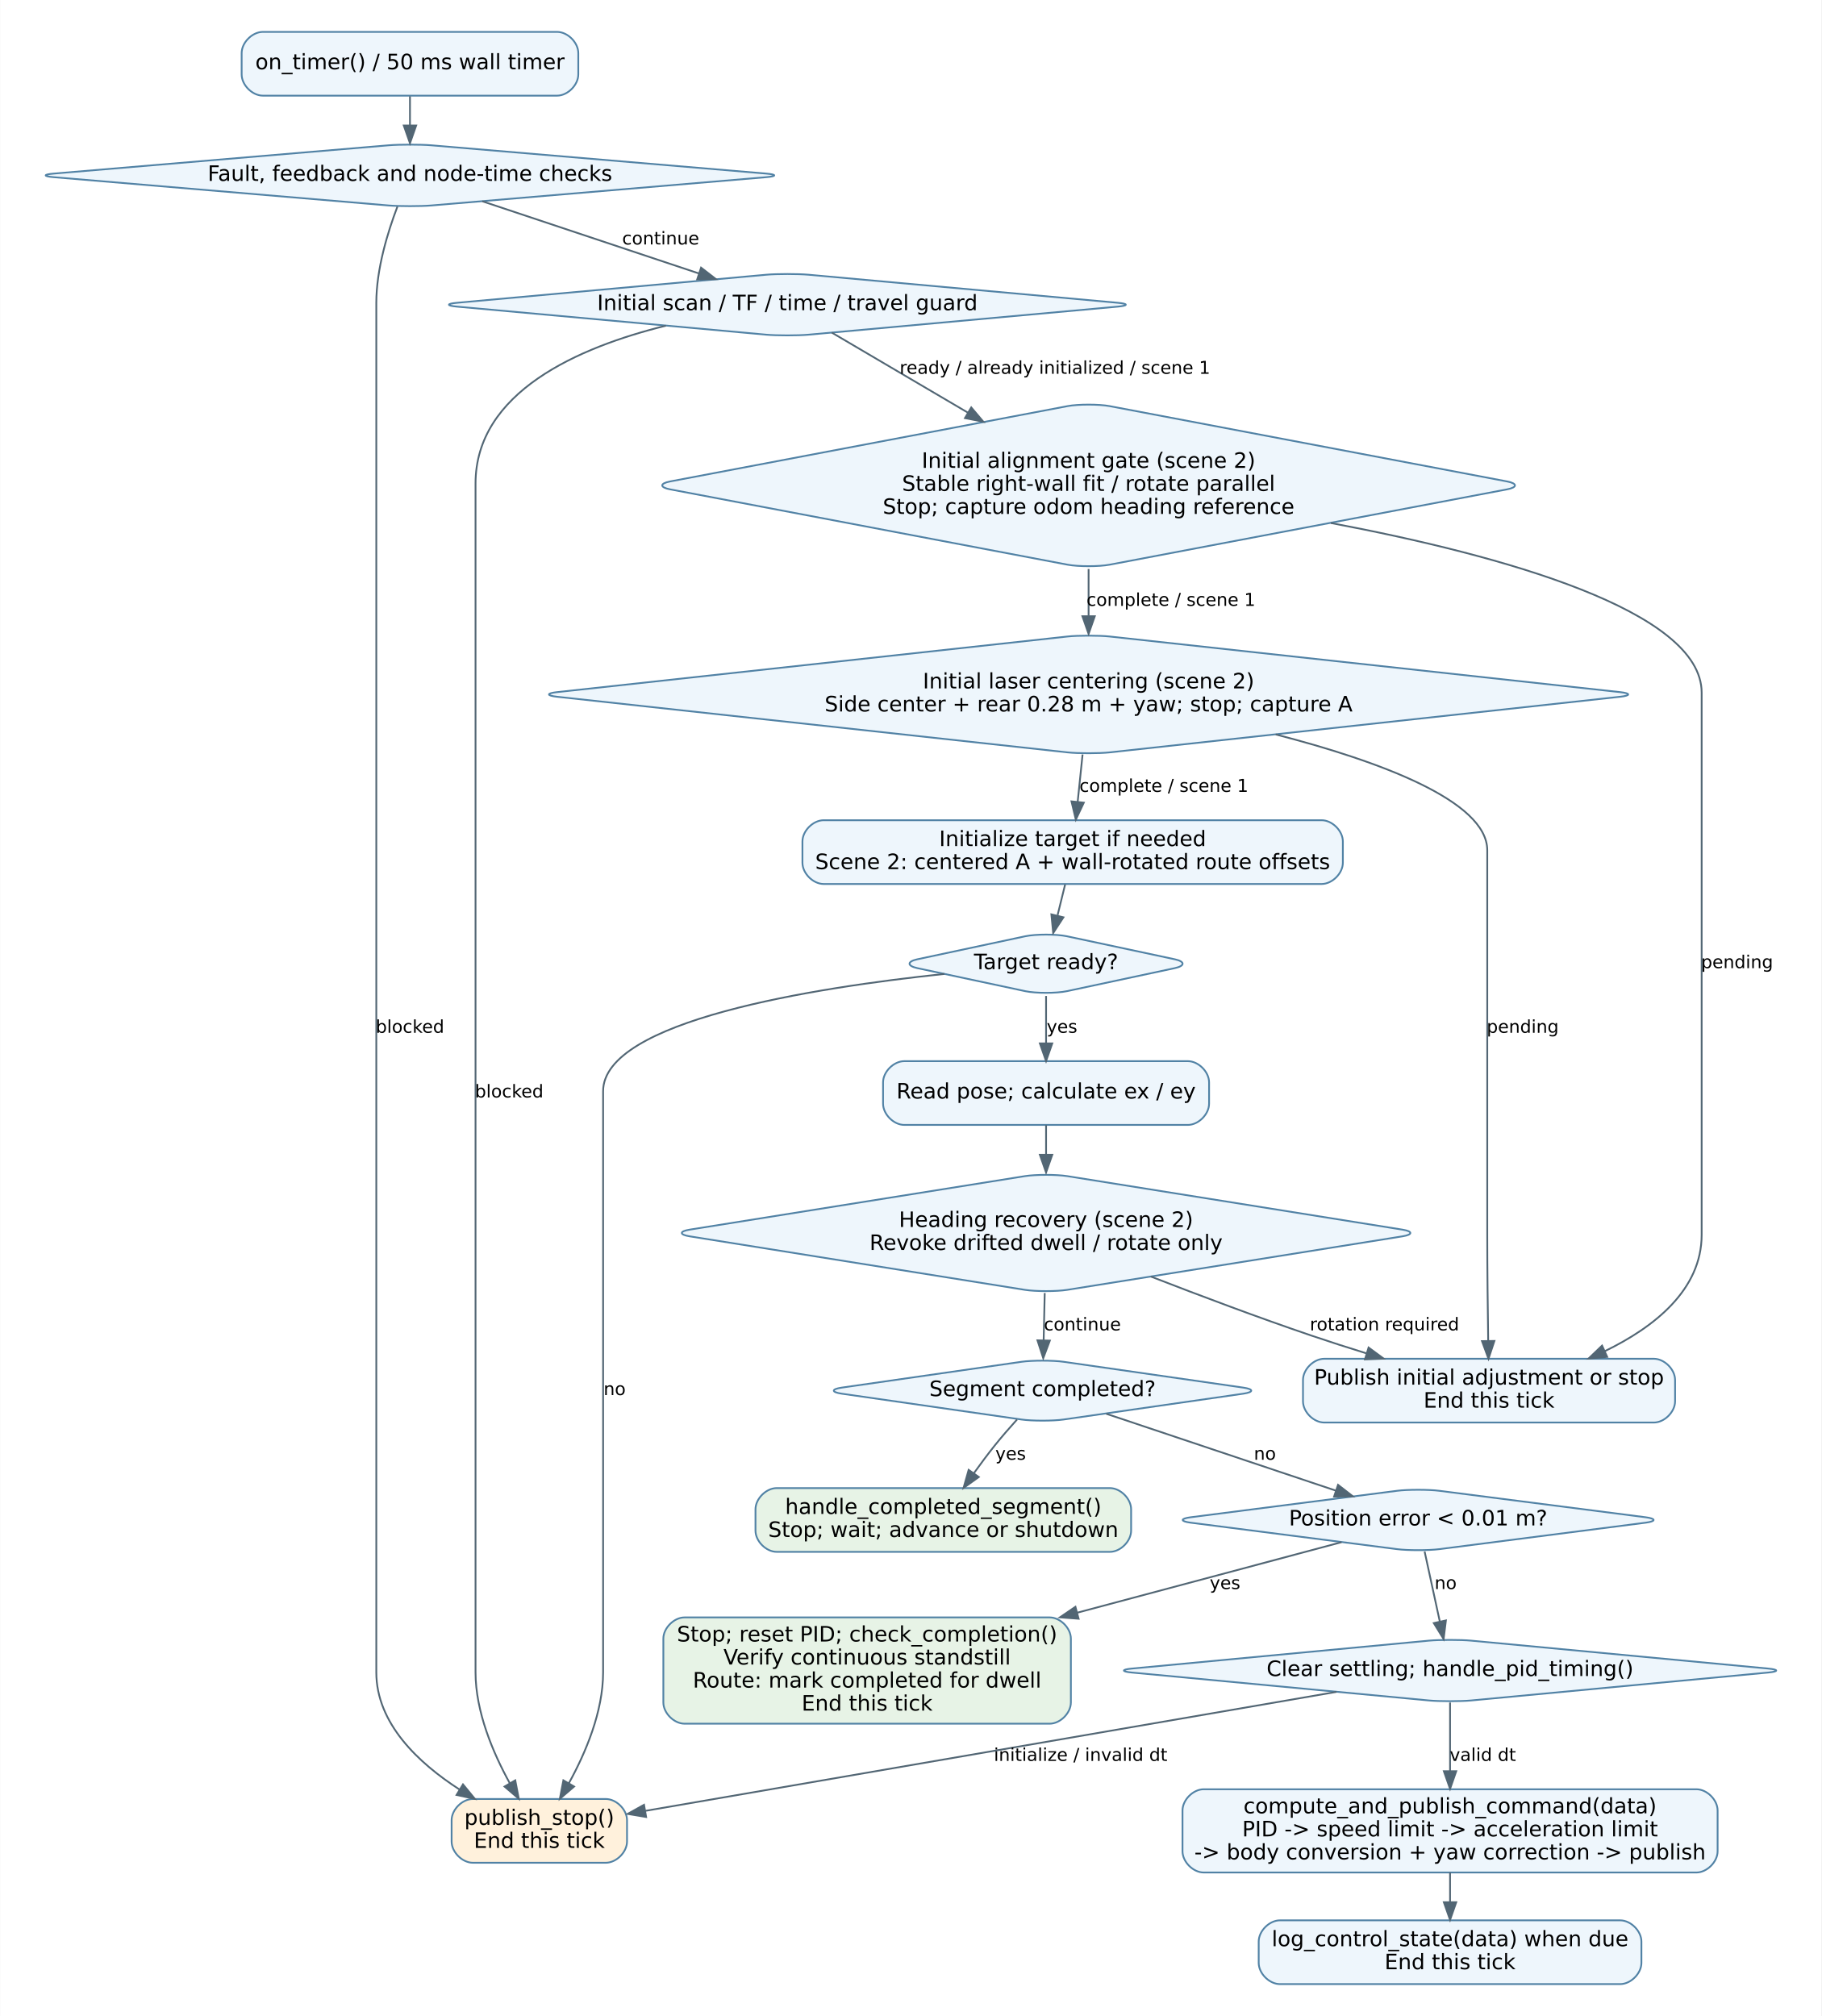
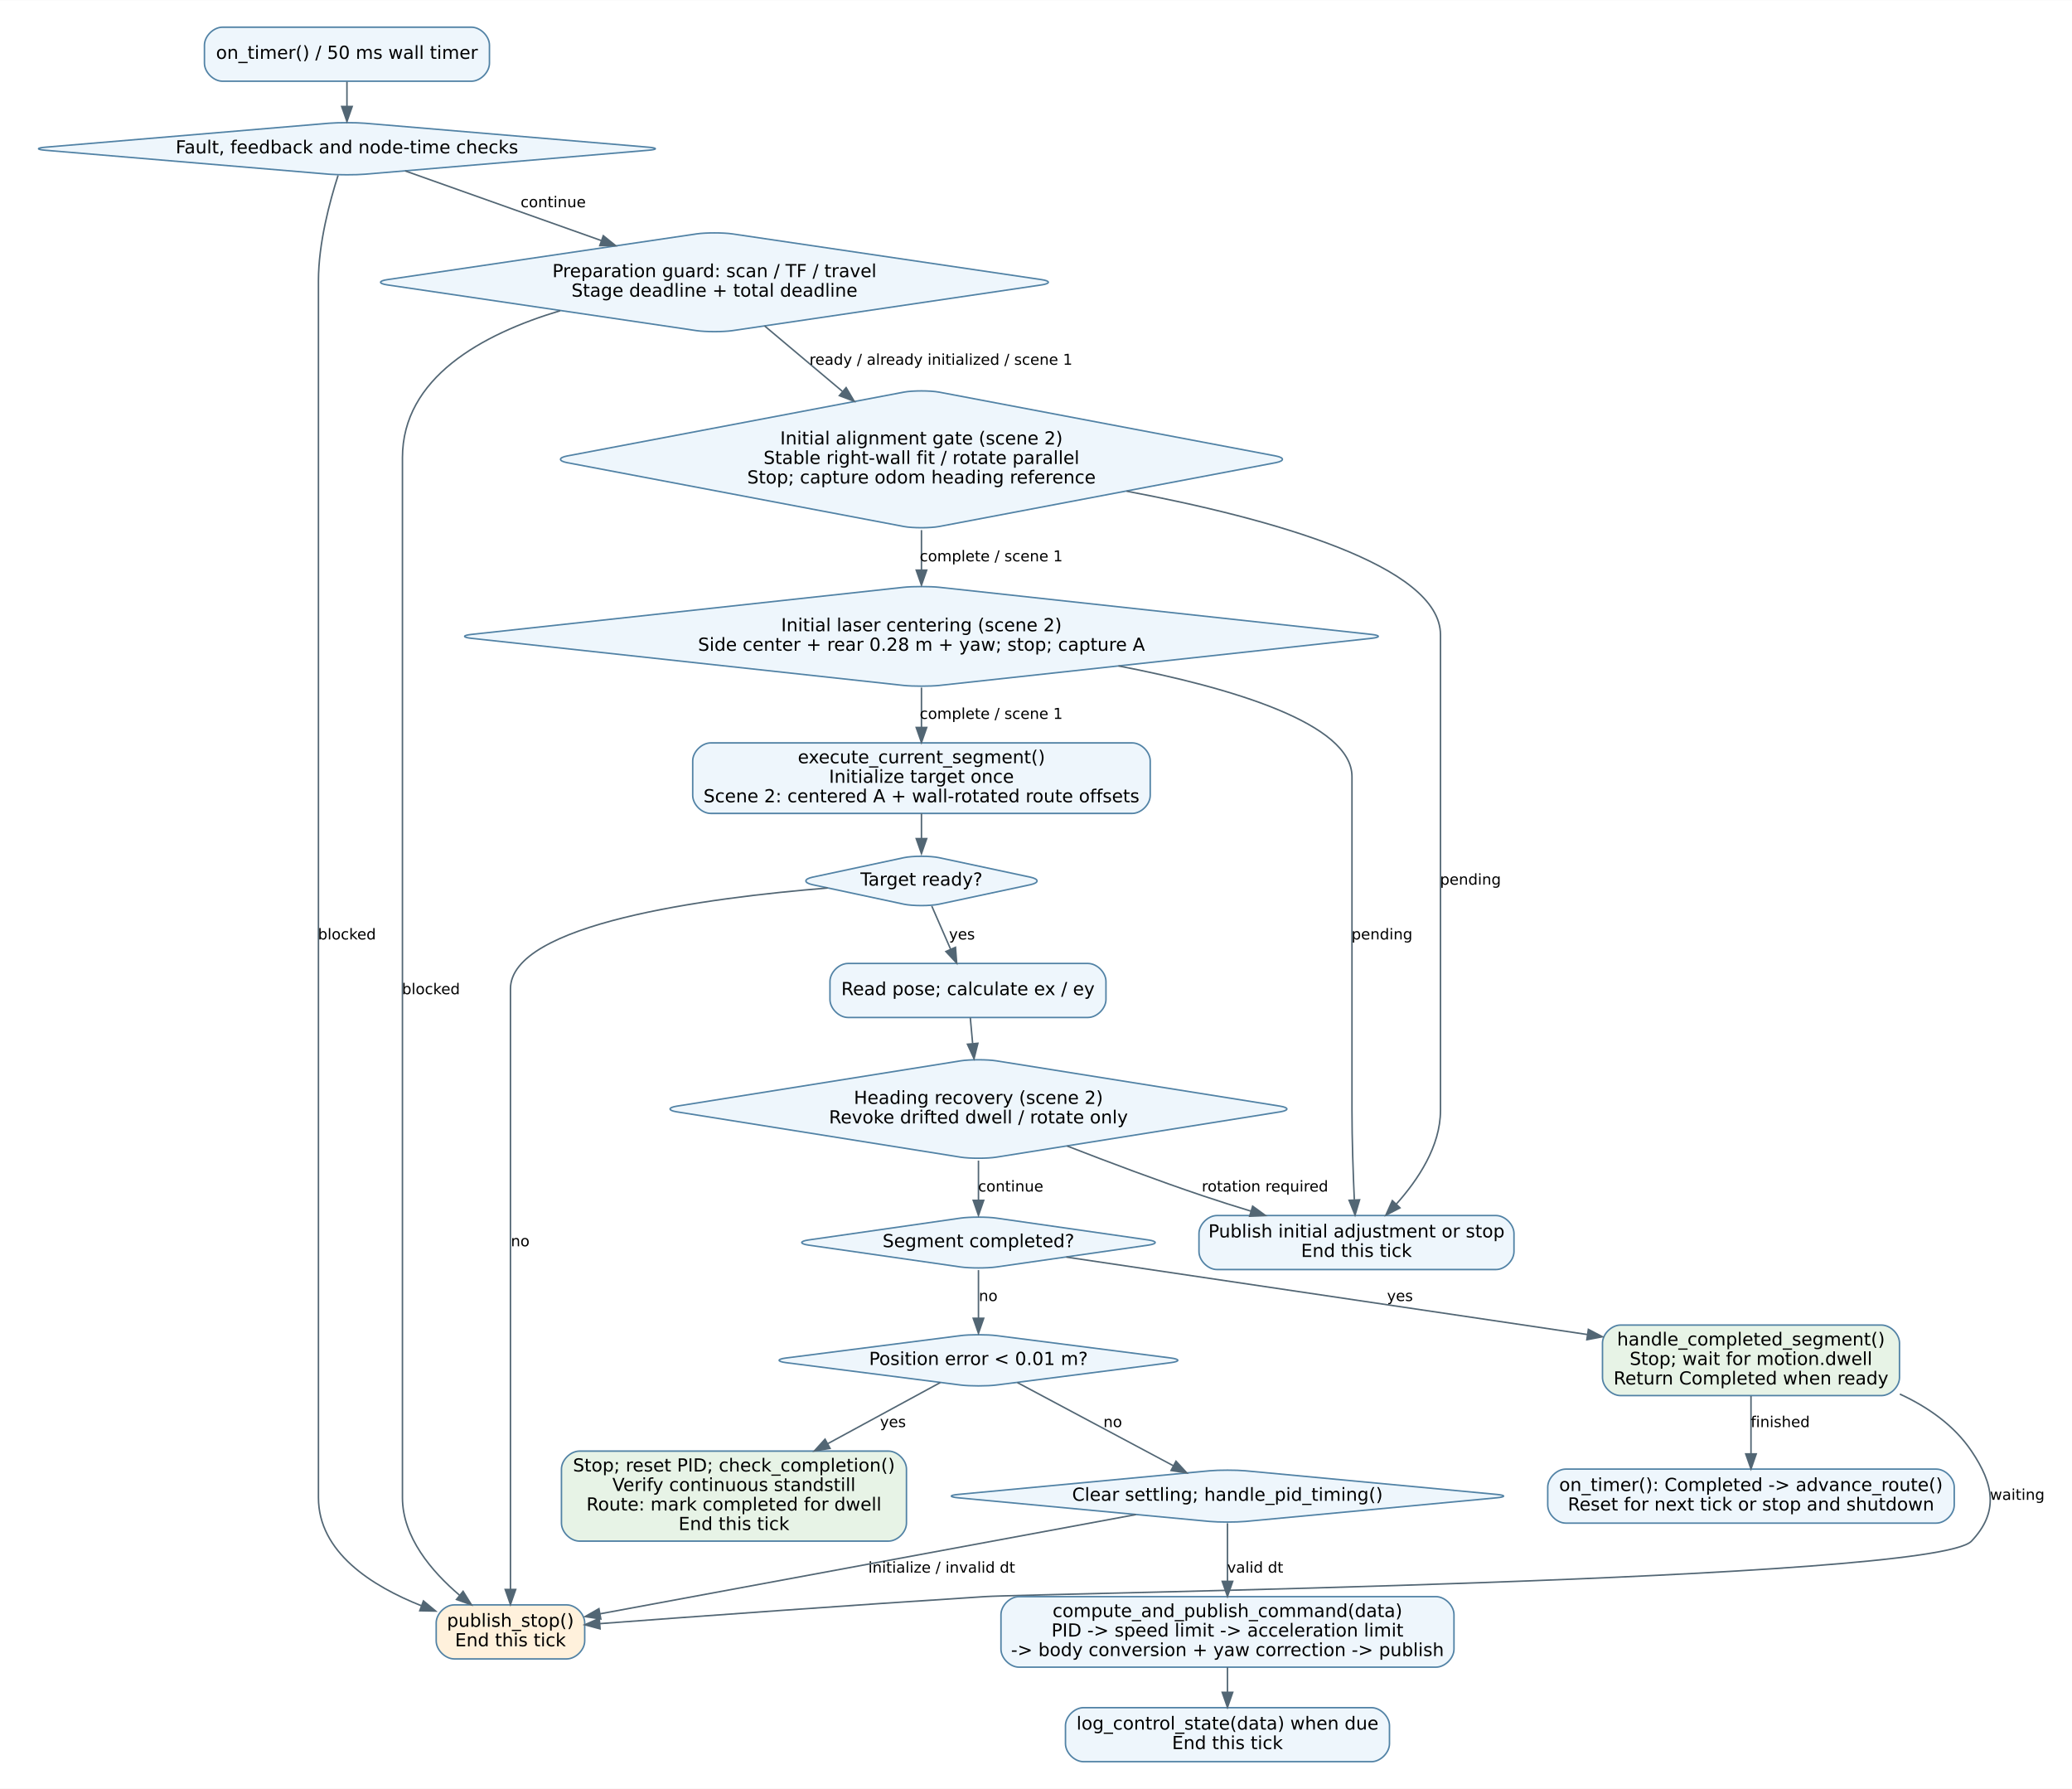
- <svg xmlns="http://www.w3.org/2000/svg" width="1028pt" height="1138pt" viewBox="0.00 0.00 1027.82 1138.00">
-   <g id="graph0" class="graph" transform="scale(1 1) rotate(0) translate(18 1120)">
-     <polygon fill="white" stroke="transparent" points="-18,18 -18,-1120 1009.82,-1120 1009.82,18 -18,18" />
+ <svg xmlns="http://www.w3.org/2000/svg" width="1381pt" height="1192pt" viewBox="0.00 0.00 1381.29 1192.00">
+   <g id="graph0" class="graph" transform="scale(1 1) rotate(0) translate(18 1174)">
+     <polygon fill="white" stroke="transparent" points="-18,18 -18,-1174 1363.29,-1174 1363.29,18 -18,18" />
    <g id="node1" class="node">
-       <path fill="#eef6fc" stroke="#5182a5" d="M296.29,-1102C296.29,-1102 130.29,-1102 130.29,-1102 124.29,-1102 118.29,-1096 118.29,-1090 118.29,-1090 118.29,-1078 118.29,-1078 118.29,-1072 124.29,-1066 130.29,-1066 130.29,-1066 296.29,-1066 296.29,-1066 302.29,-1066 308.29,-1072 308.29,-1078 308.29,-1078 308.29,-1090 308.29,-1090 308.29,-1096 302.29,-1102 296.29,-1102" />
-       <text text-anchor="middle" x="213.29" y="-1080.9" font-family="DejaVu Sans" font-size="12.00">on_timer() / 50 ms wall timer</text>
+       <path fill="#eef6fc" stroke="#5182a5" d="M296.29,-1156C296.29,-1156 130.29,-1156 130.29,-1156 124.29,-1156 118.29,-1150 118.29,-1144 118.29,-1144 118.29,-1132 118.29,-1132 118.29,-1126 124.29,-1120 130.29,-1120 130.29,-1120 296.29,-1120 296.29,-1120 302.29,-1120 308.29,-1126 308.29,-1132 308.29,-1132 308.29,-1144 308.29,-1144 308.29,-1150 302.29,-1156 296.29,-1156" />
+       <text text-anchor="middle" x="213.29" y="-1134.9" font-family="DejaVu Sans" font-size="12.00">on_timer() / 50 ms wall timer</text>
    </g>
    <g id="node2" class="node">
-       <path fill="#eef6fc" stroke="#5182a5" d="M201.33,-1037.99C201.33,-1037.99 12.17,-1022.01 12.17,-1022.01 6.19,-1021.51 6.19,-1020.49 12.17,-1019.99 12.17,-1019.99 201.33,-1004.01 201.33,-1004.01 207.31,-1003.51 219.27,-1003.51 225.25,-1004.01 225.25,-1004.01 414.41,-1019.99 414.41,-1019.99 420.39,-1020.49 420.39,-1021.51 414.41,-1022.01 414.41,-1022.01 225.25,-1037.99 225.25,-1037.99 219.27,-1038.49 207.31,-1038.49 201.33,-1037.99" />
-       <text text-anchor="middle" x="213.29" y="-1017.9" font-family="DejaVu Sans" font-size="12.00">Fault, feedback and node-time checks</text>
+       <path fill="#eef6fc" stroke="#5182a5" d="M201.33,-1091.99C201.33,-1091.99 12.17,-1076.01 12.17,-1076.01 6.19,-1075.51 6.19,-1074.49 12.17,-1073.99 12.17,-1073.99 201.33,-1058.01 201.33,-1058.01 207.31,-1057.51 219.27,-1057.51 225.25,-1058.01 225.25,-1058.01 414.41,-1073.99 414.41,-1073.99 420.39,-1074.49 420.39,-1075.51 414.41,-1076.01 414.41,-1076.01 225.25,-1091.99 225.25,-1091.99 219.27,-1092.49 207.31,-1092.49 201.33,-1091.99" />
+       <text text-anchor="middle" x="213.29" y="-1071.9" font-family="DejaVu Sans" font-size="12.00">Fault, feedback and node-time checks</text>
    </g>
    <g id="edge1" class="edge">
-       <path fill="none" stroke="#526674" d="M213.29,-1065.68C213.29,-1060.62 213.29,-1054.95 213.29,-1049.42" />
-       <polygon fill="#526674" stroke="#526674" points="216.79,-1049.15 213.29,-1039.15 209.79,-1049.15 216.79,-1049.15" />
+       <path fill="none" stroke="#526674" d="M213.29,-1119.68C213.29,-1114.62 213.29,-1108.95 213.29,-1103.42" />
+       <polygon fill="#526674" stroke="#526674" points="216.79,-1103.15 213.29,-1093.15 209.79,-1103.15 216.79,-1103.15" />
    </g>
    <g id="node3" class="node">
-       <path fill="#fff1dc" stroke="#5182a5" d="M323.79,-104.5C323.79,-104.5 248.79,-104.5 248.79,-104.5 242.79,-104.5 236.79,-98.5 236.79,-92.5 236.79,-92.5 236.79,-80.5 236.79,-80.5 236.79,-74.5 242.79,-68.5 248.79,-68.5 248.79,-68.5 323.79,-68.5 323.79,-68.5 329.79,-68.5 335.79,-74.5 335.79,-80.5 335.79,-80.5 335.79,-92.5 335.79,-92.5 335.79,-98.5 329.79,-104.5 323.79,-104.5" />
-       <text text-anchor="middle" x="286.29" y="-89.9" font-family="DejaVu Sans" font-size="12.00">publish_stop()</text>
-       <text text-anchor="middle" x="286.29" y="-76.9" font-family="DejaVu Sans" font-size="12.00">End this tick</text>
+       <path fill="#fff1dc" stroke="#5182a5" d="M359.79,-104.5C359.79,-104.5 284.79,-104.5 284.79,-104.5 278.79,-104.5 272.79,-98.5 272.79,-92.5 272.79,-92.5 272.79,-80.5 272.79,-80.5 272.79,-74.5 278.79,-68.5 284.79,-68.5 284.79,-68.5 359.79,-68.5 359.79,-68.5 365.79,-68.5 371.79,-74.5 371.79,-80.5 371.79,-80.5 371.79,-92.5 371.79,-92.5 371.79,-98.5 365.79,-104.5 359.79,-104.5" />
+       <text text-anchor="middle" x="322.29" y="-89.9" font-family="DejaVu Sans" font-size="12.00">publish_stop()</text>
+       <text text-anchor="middle" x="322.29" y="-76.9" font-family="DejaVu Sans" font-size="12.00">End this tick</text>
    </g>
    <g id="edge2" class="edge">
-       <path fill="none" stroke="#526674" d="M206.22,-1003.41C200.81,-989.23 194.29,-968.14 194.29,-949 194.29,-949 194.29,-949 194.29,-176 194.29,-147.18 218.03,-124.81 241.38,-109.76" />
-       <polygon fill="#526674" stroke="#526674" points="243.21,-112.75 249.93,-104.55 239.57,-106.77 243.21,-112.75" />
-       <text text-anchor="middle" x="213.29" y="-537" font-family="DejaVu Sans" font-size="10.00">blocked</text>
+       <path fill="none" stroke="#526674" d="M207.38,-1057.23C201.8,-1039.88 194.29,-1011.89 194.29,-987 194.29,-987 194.29,-987 194.29,-176 194.29,-139.7 229.55,-117.12 263.06,-103.87" />
+       <polygon fill="#526674" stroke="#526674" points="264.29,-107.14 272.44,-100.37 261.84,-100.59 264.29,-107.14" />
+       <text text-anchor="middle" x="213.29" y="-548" font-family="DejaVu Sans" font-size="10.00">blocked</text>
    </g>
    <g id="node17" class="node">
-       <path fill="#eef6fc" stroke="#5182a5" d="M414.34,-964.92C414.34,-964.92 239.76,-949.08 239.76,-949.08 233.78,-948.54 233.78,-947.46 239.76,-946.92 239.76,-946.92 414.34,-931.08 414.34,-931.08 420.31,-930.54 432.27,-930.54 438.24,-931.08 438.24,-931.08 612.82,-946.92 612.82,-946.92 618.8,-947.46 618.8,-948.54 612.82,-949.08 612.82,-949.08 438.24,-964.92 438.24,-964.92 432.27,-965.46 420.31,-965.46 414.34,-964.92" />
-       <text text-anchor="middle" x="426.29" y="-944.9" font-family="DejaVu Sans" font-size="12.00">Initial scan / TF / time / travel guard</text>
+       <path fill="#eef6fc" stroke="#5182a5" d="M446.42,-1018.25C446.42,-1018.25 240.16,-987.75 240.16,-987.75 234.23,-986.88 234.23,-985.12 240.16,-984.25 240.16,-984.25 446.42,-953.75 446.42,-953.75 452.35,-952.88 464.23,-952.88 470.16,-953.75 470.16,-953.75 676.42,-984.25 676.42,-984.25 682.35,-985.12 682.35,-986.88 676.42,-987.75 676.42,-987.75 470.16,-1018.25 470.16,-1018.25 464.23,-1019.12 452.35,-1019.12 446.42,-1018.25" />
+       <text text-anchor="middle" x="458.29" y="-989.4" font-family="DejaVu Sans" font-size="12.00">Preparation guard: scan / TF / travel</text>
+       <text text-anchor="middle" x="458.29" y="-976.4" font-family="DejaVu Sans" font-size="12.00">Stage deadline + total deadline</text>
    </g>
    <g id="edge3" class="edge">
-       <path fill="none" stroke="#526674" d="M254.11,-1006.39C288.93,-994.79 339.11,-978.06 376.33,-965.65" />
-       <polygon fill="#526674" stroke="#526674" points="377.59,-968.92 385.97,-962.44 375.38,-962.28 377.59,-968.92" />
-       <text text-anchor="middle" x="354.79" y="-982" font-family="DejaVu Sans" font-size="10.00">continue</text>
+       <path fill="none" stroke="#526674" d="M252.11,-1060.21C287.11,-1047.79 339.56,-1029.16 382.8,-1013.81" />
+       <polygon fill="#526674" stroke="#526674" points="384.19,-1017.03 392.44,-1010.38 381.85,-1010.43 384.19,-1017.03" />
+       <text text-anchor="middle" x="350.79" y="-1036" font-family="DejaVu Sans" font-size="10.00">continue</text>
    </g>
    <g id="node4" class="node">
-       <path fill="#eef6fc" stroke="#5182a5" d="M584.5,-890.77C584.5,-890.77 360.08,-848.23 360.08,-848.23 354.19,-847.12 354.19,-844.88 360.08,-843.77 360.08,-843.77 584.5,-801.23 584.5,-801.23 590.39,-800.12 602.19,-800.12 608.08,-801.23 608.08,-801.23 832.5,-843.77 832.5,-843.77 838.39,-844.88 838.39,-847.12 832.5,-848.23 832.5,-848.23 608.08,-890.77 608.08,-890.77 602.19,-891.88 590.39,-891.88 584.5,-890.77" />
-       <text text-anchor="middle" x="596.29" y="-855.9" font-family="DejaVu Sans" font-size="12.00">Initial alignment gate (scene 2)</text>
-       <text text-anchor="middle" x="596.29" y="-842.9" font-family="DejaVu Sans" font-size="12.00">Stable right-wall fit / rotate parallel</text>
-       <text text-anchor="middle" x="596.29" y="-829.9" font-family="DejaVu Sans" font-size="12.00">Stop; capture odom heading reference</text>
+       <path fill="#eef6fc" stroke="#5182a5" d="M584.5,-912.77C584.5,-912.77 360.08,-870.23 360.08,-870.23 354.19,-869.12 354.19,-866.88 360.08,-865.77 360.08,-865.77 584.5,-823.23 584.5,-823.23 590.39,-822.12 602.19,-822.12 608.08,-823.23 608.08,-823.23 832.5,-865.77 832.5,-865.77 838.39,-866.88 838.39,-869.12 832.5,-870.23 832.5,-870.23 608.08,-912.77 608.08,-912.77 602.19,-913.88 590.39,-913.88 584.5,-912.77" />
+       <text text-anchor="middle" x="596.29" y="-877.9" font-family="DejaVu Sans" font-size="12.00">Initial alignment gate (scene 2)</text>
+       <text text-anchor="middle" x="596.29" y="-864.9" font-family="DejaVu Sans" font-size="12.00">Stable right-wall fit / rotate parallel</text>
+       <text text-anchor="middle" x="596.29" y="-851.9" font-family="DejaVu Sans" font-size="12.00">Stop; capture odom heading reference</text>
    </g>
    <g id="node6" class="node">
-       <path fill="#eef6fc" stroke="#5182a5" d="M915.29,-353C915.29,-353 729.29,-353 729.29,-353 723.29,-353 717.29,-347 717.29,-341 717.29,-341 717.29,-329 717.29,-329 717.29,-323 723.29,-317 729.29,-317 729.29,-317 915.29,-317 915.29,-317 921.29,-317 927.29,-323 927.29,-329 927.29,-329 927.29,-341 927.29,-341 927.29,-347 921.29,-353 915.29,-353" />
-       <text text-anchor="middle" x="822.29" y="-338.4" font-family="DejaVu Sans" font-size="12.00">Publish initial adjustment or stop</text>
-       <text text-anchor="middle" x="822.29" y="-325.4" font-family="DejaVu Sans" font-size="12.00">End this tick</text>
+       <path fill="#eef6fc" stroke="#5182a5" d="M979.29,-364C979.29,-364 793.29,-364 793.29,-364 787.29,-364 781.29,-358 781.29,-352 781.29,-352 781.29,-340 781.29,-340 781.29,-334 787.29,-328 793.29,-328 793.29,-328 979.29,-328 979.29,-328 985.29,-328 991.29,-334 991.29,-340 991.29,-340 991.29,-352 991.29,-352 991.29,-358 985.29,-364 979.29,-364" />
+       <text text-anchor="middle" x="886.29" y="-349.4" font-family="DejaVu Sans" font-size="12.00">Publish initial adjustment or stop</text>
+       <text text-anchor="middle" x="886.29" y="-336.4" font-family="DejaVu Sans" font-size="12.00">End this tick</text>
    </g>
    <g id="edge6" class="edge">
-       <path fill="none" stroke="#526674" d="M733.04,-824.77C829.75,-806.48 942.29,-775.25 942.29,-729 942.29,-729 942.29,-729 942.29,-423 942.29,-392 915.72,-370.91 887.58,-357.27" />
-       <polygon fill="#526674" stroke="#526674" points="888.98,-354.06 878.43,-353.1 886.08,-360.43 888.98,-354.06" />
-       <text text-anchor="middle" x="962.29" y="-573.5" font-family="DejaVu Sans" font-size="10.00">pending</text>
+       <path fill="none" stroke="#526674" d="M733.04,-846.77C829.75,-828.48 942.29,-797.25 942.29,-751 942.29,-751 942.29,-751 942.29,-434 942.29,-410.23 927.32,-387.78 912.87,-371.65" />
+       <polygon fill="#526674" stroke="#526674" points="915.29,-369.12 905.88,-364.25 910.2,-373.93 915.29,-369.12" />
+       <text text-anchor="middle" x="962.29" y="-584.5" font-family="DejaVu Sans" font-size="10.00">pending</text>
    </g>
    <g id="node18" class="node">
-       <path fill="#eef6fc" stroke="#5182a5" d="M584.36,-760.7C584.36,-760.7 296.22,-729.3 296.22,-729.3 290.25,-728.65 290.25,-727.35 296.22,-726.7 296.22,-726.7 584.36,-695.3 584.36,-695.3 590.33,-694.65 602.25,-694.65 608.22,-695.3 608.22,-695.3 896.36,-726.7 896.36,-726.7 902.33,-727.35 902.33,-728.65 896.36,-729.3 896.36,-729.3 608.22,-760.7 608.22,-760.7 602.25,-761.35 590.33,-761.35 584.36,-760.7" />
-       <text text-anchor="middle" x="596.29" y="-731.4" font-family="DejaVu Sans" font-size="12.00">Initial laser centering (scene 2)</text>
-       <text text-anchor="middle" x="596.29" y="-718.4" font-family="DejaVu Sans" font-size="12.00">Side center + rear 0.28 m + yaw; stop; capture A</text>
+       <path fill="#eef6fc" stroke="#5182a5" d="M584.36,-782.7C584.36,-782.7 296.22,-751.3 296.22,-751.3 290.25,-750.65 290.25,-749.35 296.22,-748.7 296.22,-748.7 584.36,-717.3 584.36,-717.3 590.33,-716.65 602.25,-716.65 608.22,-717.3 608.22,-717.3 896.36,-748.7 896.36,-748.7 902.33,-749.35 902.33,-750.65 896.36,-751.3 896.36,-751.3 608.22,-782.7 608.22,-782.7 602.25,-783.35 590.33,-783.35 584.36,-782.7" />
+       <text text-anchor="middle" x="596.29" y="-753.4" font-family="DejaVu Sans" font-size="12.00">Initial laser centering (scene 2)</text>
+       <text text-anchor="middle" x="596.29" y="-740.4" font-family="DejaVu Sans" font-size="12.00">Side center + rear 0.28 m + yaw; stop; capture A</text>
    </g>
    <g id="edge7" class="edge">
-       <path fill="none" stroke="#526674" d="M596.29,-798.82C596.29,-790.11 596.29,-781.02 596.29,-772.4" />
-       <polygon fill="#526674" stroke="#526674" points="599.79,-772.16 596.29,-762.16 592.79,-772.16 599.79,-772.16" />
-       <text text-anchor="middle" x="642.79" y="-778" font-family="DejaVu Sans" font-size="10.00">complete / scene 1</text>
+       <path fill="none" stroke="#526674" d="M596.29,-820.82C596.29,-812.11 596.29,-803.02 596.29,-794.4" />
+       <polygon fill="#526674" stroke="#526674" points="599.79,-794.16 596.29,-784.16 592.79,-794.16 599.79,-794.16" />
+       <text text-anchor="middle" x="642.79" y="-800" font-family="DejaVu Sans" font-size="10.00">complete / scene 1</text>
    </g>
    <g id="node5" class="node">
-       <path fill="#eef6fc" stroke="#5182a5" d="M560.44,-456.11C560.44,-456.11 371.14,-425.89 371.14,-425.89 365.22,-424.95 365.22,-423.05 371.14,-422.11 371.14,-422.11 560.44,-391.89 560.44,-391.89 566.37,-390.95 578.22,-390.95 584.14,-391.89 584.14,-391.89 773.44,-422.11 773.44,-422.11 779.37,-423.05 779.37,-424.95 773.44,-425.89 773.44,-425.89 584.14,-456.11 584.14,-456.11 578.22,-457.05 566.37,-457.05 560.44,-456.11" />
-       <text text-anchor="middle" x="572.29" y="-427.4" font-family="DejaVu Sans" font-size="12.00">Heading recovery (scene 2)</text>
-       <text text-anchor="middle" x="572.29" y="-414.4" font-family="DejaVu Sans" font-size="12.00">Revoke drifted dwell / rotate only</text>
+       <path fill="#eef6fc" stroke="#5182a5" d="M622.44,-467.11C622.44,-467.11 433.14,-436.89 433.14,-436.89 427.22,-435.95 427.22,-434.05 433.14,-433.11 433.14,-433.11 622.44,-402.89 622.44,-402.89 628.37,-401.95 640.22,-401.95 646.14,-402.89 646.14,-402.89 835.44,-433.11 835.44,-433.11 841.37,-434.05 841.37,-435.95 835.44,-436.89 835.44,-436.89 646.14,-467.11 646.14,-467.11 640.22,-468.05 628.37,-468.05 622.44,-467.11" />
+       <text text-anchor="middle" x="634.29" y="-438.4" font-family="DejaVu Sans" font-size="12.00">Heading recovery (scene 2)</text>
+       <text text-anchor="middle" x="634.29" y="-425.4" font-family="DejaVu Sans" font-size="12.00">Revoke drifted dwell / rotate only</text>
    </g>
    <g id="edge14" class="edge">
-       <path fill="none" stroke="#526674" d="M631.43,-399.41C658.89,-388.74 692.09,-376.25 722.29,-366 732.18,-362.64 742.67,-359.28 753.01,-356.08" />
-       <polygon fill="#526674" stroke="#526674" points="754.31,-359.34 762.84,-353.07 752.26,-352.65 754.31,-359.34" />
-       <text text-anchor="middle" x="763.29" y="-369" font-family="DejaVu Sans" font-size="10.00">rotation required</text>
+       <path fill="none" stroke="#526674" d="M693.4,-410.33C720.86,-399.65 754.06,-387.17 784.29,-377 794.47,-373.57 805.29,-370.16 815.94,-366.92" />
+       <polygon fill="#526674" stroke="#526674" points="817.07,-370.23 825.64,-364 815.06,-363.53 817.07,-370.23" />
+       <text text-anchor="middle" x="825.29" y="-380" font-family="DejaVu Sans" font-size="10.00">rotation required</text>
    </g>
    <g id="node10" class="node">
-       <path fill="#eef6fc" stroke="#5182a5" d="M558.41,-351.29C558.41,-351.29 456.94,-336.71 456.94,-336.71 451,-335.85 451,-334.15 456.94,-333.29 456.94,-333.29 558.41,-318.71 558.41,-318.71 564.35,-317.85 576.23,-317.85 582.17,-318.71 582.17,-318.71 683.64,-333.29 683.64,-333.29 689.58,-334.15 689.58,-335.85 683.64,-336.71 683.64,-336.71 582.17,-351.29 582.17,-351.29 576.23,-352.15 564.35,-352.15 558.41,-351.29" />
-       <text text-anchor="middle" x="570.29" y="-331.9" font-family="DejaVu Sans" font-size="12.00">Segment completed?</text>
+       <path fill="#eef6fc" stroke="#5182a5" d="M622.41,-362.29C622.41,-362.29 520.94,-347.71 520.94,-347.71 515,-346.85 515,-345.15 520.94,-344.29 520.94,-344.29 622.41,-329.71 622.41,-329.71 628.35,-328.85 640.23,-328.85 646.17,-329.71 646.17,-329.71 747.64,-344.29 747.64,-344.29 753.58,-345.15 753.58,-346.85 747.64,-347.71 747.64,-347.71 646.17,-362.29 646.17,-362.29 640.23,-363.15 628.35,-363.15 622.41,-362.29" />
+       <text text-anchor="middle" x="634.29" y="-342.9" font-family="DejaVu Sans" font-size="12.00">Segment completed?</text>
    </g>
    <g id="edge15" class="edge">
-       <path fill="none" stroke="#526674" d="M571.53,-390.11C571.33,-381.31 571.12,-371.9 570.92,-363.43" />
-       <polygon fill="#526674" stroke="#526674" points="574.42,-363.25 570.69,-353.33 567.42,-363.41 574.42,-363.25" />
-       <text text-anchor="middle" x="592.79" y="-369" font-family="DejaVu Sans" font-size="10.00">continue</text>
+       <path fill="none" stroke="#526674" d="M634.29,-400.61C634.29,-391.85 634.29,-382.51 634.29,-374.12" />
+       <polygon fill="#526674" stroke="#526674" points="637.79,-374.12 634.29,-364.12 630.79,-374.12 637.79,-374.12" />
+       <text text-anchor="middle" x="655.79" y="-380" font-family="DejaVu Sans" font-size="10.00">continue</text>
    </g>
    <g id="node7" class="node">
-       <path fill="#eef6fc" stroke="#5182a5" d="M727.79,-657C727.79,-657 446.79,-657 446.79,-657 440.79,-657 434.79,-651 434.79,-645 434.79,-645 434.79,-633 434.79,-633 434.79,-627 440.79,-621 446.79,-621 446.79,-621 727.79,-621 727.79,-621 733.79,-621 739.79,-627 739.79,-633 739.79,-633 739.79,-645 739.79,-645 739.79,-651 733.79,-657 727.79,-657" />
-       <text text-anchor="middle" x="587.29" y="-642.4" font-family="DejaVu Sans" font-size="12.00">Initialize target if needed</text>
-       <text text-anchor="middle" x="587.29" y="-629.4" font-family="DejaVu Sans" font-size="12.00">Scene 2: centered A + wall-rotated route offsets</text>
+       <path fill="#eef6fc" stroke="#5182a5" d="M736.79,-679C736.79,-679 455.79,-679 455.79,-679 449.79,-679 443.79,-673 443.79,-667 443.79,-667 443.79,-644 443.79,-644 443.79,-638 449.79,-632 455.79,-632 455.79,-632 736.79,-632 736.79,-632 742.79,-632 748.79,-638 748.79,-644 748.79,-644 748.79,-667 748.79,-667 748.79,-673 742.79,-679 736.79,-679" />
+       <text text-anchor="middle" x="596.29" y="-665.4" font-family="DejaVu Sans" font-size="12.00">execute_current_segment()</text>
+       <text text-anchor="middle" x="596.29" y="-652.4" font-family="DejaVu Sans" font-size="12.00">Initialize target once</text>
+       <text text-anchor="middle" x="596.29" y="-639.4" font-family="DejaVu Sans" font-size="12.00">Scene 2: centered A + wall-rotated route offsets</text>
    </g>
    <g id="node8" class="node">
-       <path fill="#eef6fc" stroke="#5182a5" d="M560.55,-591.5C560.55,-591.5 499.64,-578.5 499.64,-578.5 493.77,-577.25 493.77,-574.75 499.64,-573.5 499.64,-573.5 560.55,-560.5 560.55,-560.5 566.42,-559.25 578.16,-559.25 584.03,-560.5 584.03,-560.5 644.94,-573.5 644.94,-573.5 650.81,-574.75 650.81,-577.25 644.94,-578.5 644.94,-578.5 584.03,-591.5 584.03,-591.5 578.16,-592.75 566.42,-592.75 560.55,-591.5" />
-       <text text-anchor="middle" x="572.29" y="-572.9" font-family="DejaVu Sans" font-size="12.00">Target ready?</text>
+       <path fill="#eef6fc" stroke="#5182a5" d="M584.55,-602.5C584.55,-602.5 523.64,-589.5 523.64,-589.5 517.77,-588.25 517.77,-585.75 523.64,-584.5 523.64,-584.5 584.55,-571.5 584.55,-571.5 590.42,-570.25 602.16,-570.25 608.03,-571.5 608.03,-571.5 668.94,-584.5 668.94,-584.5 674.81,-585.75 674.81,-588.25 668.94,-589.5 668.94,-589.5 608.03,-602.5 608.03,-602.5 602.16,-603.75 590.42,-603.75 584.55,-602.5" />
+       <text text-anchor="middle" x="596.29" y="-583.9" font-family="DejaVu Sans" font-size="12.00">Target ready?</text>
    </g>
    <g id="edge10" class="edge">
-       <path fill="none" stroke="#526674" d="M583.03,-620.68C581.71,-615.31 580.22,-609.26 578.79,-603.42" />
-       <polygon fill="#526674" stroke="#526674" points="582.09,-602.19 576.3,-593.31 575.29,-603.86 582.09,-602.19" />
+       <path fill="none" stroke="#526674" d="M596.29,-631.99C596.29,-626.66 596.29,-620.92 596.29,-615.4" />
+       <polygon fill="#526674" stroke="#526674" points="599.79,-615.23 596.29,-605.23 592.79,-615.23 599.79,-615.23" />
    </g>
    <g id="edge11" class="edge">
-       <path fill="none" stroke="#526674" d="M514.93,-570.23C441.13,-562.48 322.29,-543.82 322.29,-504 322.29,-504 322.29,-504 322.29,-176 322.29,-153.75 312.4,-130.51 302.99,-113.44" />
-       <polygon fill="#526674" stroke="#526674" points="305.93,-111.52 297.88,-104.63 299.87,-115.04 305.93,-111.52" />
-       <text text-anchor="middle" x="328.79" y="-332.5" font-family="DejaVu Sans" font-size="10.00">no</text>
+       <path fill="none" stroke="#526674" d="M533.77,-582.29C452.9,-575.73 322.29,-558.43 322.29,-515 322.29,-515 322.29,-515 322.29,-176 322.29,-155.51 322.29,-132.36 322.29,-114.88" />
+       <polygon fill="#526674" stroke="#526674" points="325.79,-114.8 322.29,-104.8 318.79,-114.8 325.79,-114.8" />
+       <text text-anchor="middle" x="328.79" y="-343.5" font-family="DejaVu Sans" font-size="10.00">no</text>
    </g>
    <g id="node9" class="node">
-       <path fill="#eef6fc" stroke="#5182a5" d="M652.29,-521C652.29,-521 492.29,-521 492.29,-521 486.29,-521 480.29,-515 480.29,-509 480.29,-509 480.29,-497 480.29,-497 480.29,-491 486.29,-485 492.29,-485 492.29,-485 652.29,-485 652.29,-485 658.29,-485 664.29,-491 664.29,-497 664.29,-497 664.29,-509 664.29,-509 664.29,-515 658.29,-521 652.29,-521" />
-       <text text-anchor="middle" x="572.29" y="-499.9" font-family="DejaVu Sans" font-size="12.00">Read pose; calculate ex / ey</text>
+       <path fill="#eef6fc" stroke="#5182a5" d="M707.29,-532C707.29,-532 547.29,-532 547.29,-532 541.29,-532 535.29,-526 535.29,-520 535.29,-520 535.29,-508 535.29,-508 535.29,-502 541.29,-496 547.29,-496 547.29,-496 707.29,-496 707.29,-496 713.29,-496 719.29,-502 719.29,-508 719.29,-508 719.29,-520 719.29,-520 719.29,-526 713.29,-532 707.29,-532" />
+       <text text-anchor="middle" x="627.29" y="-510.9" font-family="DejaVu Sans" font-size="12.00">Read pose; calculate ex / ey</text>
    </g>
    <g id="edge12" class="edge">
-       <path fill="none" stroke="#526674" d="M572.29,-557.81C572.29,-549.79 572.29,-540.05 572.29,-531.07" />
-       <polygon fill="#526674" stroke="#526674" points="575.79,-531.03 572.29,-521.03 568.79,-531.03 575.79,-531.03" />
-       <text text-anchor="middle" x="581.29" y="-537" font-family="DejaVu Sans" font-size="10.00">yes</text>
+       <path fill="none" stroke="#526674" d="M603.17,-570.24C606.86,-561.79 611.51,-551.14 615.74,-541.45" />
+       <polygon fill="#526674" stroke="#526674" points="618.98,-542.77 619.78,-532.2 612.57,-539.97 618.98,-542.77" />
+       <text text-anchor="middle" x="623.29" y="-548" font-family="DejaVu Sans" font-size="10.00">yes</text>
    </g>
    <g id="edge13" class="edge">
-       <path fill="none" stroke="#526674" d="M572.29,-484.91C572.29,-479.86 572.29,-474.09 572.29,-468.16" />
-       <polygon fill="#526674" stroke="#526674" points="575.79,-468.15 572.29,-458.15 568.79,-468.15 575.79,-468.15" />
+       <path fill="none" stroke="#526674" d="M628.84,-495.91C629.31,-490.75 629.85,-484.83 630.4,-478.76" />
+       <polygon fill="#526674" stroke="#526674" points="633.91,-478.81 631.33,-468.53 626.94,-478.17 633.91,-478.81" />
    </g>
    <g id="node11" class="node">
-       <path fill="#e7f3e6" stroke="#5182a5" d="M608.29,-280C608.29,-280 420.29,-280 420.29,-280 414.29,-280 408.29,-274 408.29,-268 408.29,-268 408.29,-256 408.29,-256 408.29,-250 414.29,-244 420.29,-244 420.29,-244 608.29,-244 608.29,-244 614.29,-244 620.29,-250 620.29,-256 620.29,-256 620.29,-268 620.29,-268 620.29,-274 614.29,-280 608.29,-280" />
-       <text text-anchor="middle" x="514.29" y="-265.4" font-family="DejaVu Sans" font-size="12.00">handle_completed_segment()</text>
-       <text text-anchor="middle" x="514.29" y="-252.4" font-family="DejaVu Sans" font-size="12.00">Stop; wait; advance or shutdown</text>
+       <path fill="#e7f3e6" stroke="#5182a5" d="M1236.29,-291C1236.29,-291 1062.29,-291 1062.29,-291 1056.29,-291 1050.29,-285 1050.29,-279 1050.29,-279 1050.29,-256 1050.29,-256 1050.29,-250 1056.29,-244 1062.29,-244 1062.29,-244 1236.29,-244 1236.29,-244 1242.29,-244 1248.29,-250 1248.29,-256 1248.29,-256 1248.29,-279 1248.29,-279 1248.29,-285 1242.29,-291 1236.29,-291" />
+       <text text-anchor="middle" x="1149.29" y="-277.4" font-family="DejaVu Sans" font-size="12.00">handle_completed_segment()</text>
+       <text text-anchor="middle" x="1149.29" y="-264.4" font-family="DejaVu Sans" font-size="12.00">Stop; wait for motion.dwell</text>
+       <text text-anchor="middle" x="1149.29" y="-251.4" font-family="DejaVu Sans" font-size="12.00">Return Completed when ready</text>
    </g>
    <g id="edge16" class="edge">
-       <path fill="none" stroke="#526674" d="M555.92,-318.73C551.73,-314.1 547.23,-308.93 543.29,-304 539.38,-299.11 535.39,-293.74 531.66,-288.55" />
-       <polygon fill="#526674" stroke="#526674" points="534.32,-286.25 525.71,-280.08 528.6,-290.28 534.32,-286.25" />
-       <text text-anchor="middle" x="552.29" y="-296" font-family="DejaVu Sans" font-size="10.00">yes</text>
+       <path fill="none" stroke="#526674" d="M692.87,-336.3C777.15,-323.78 934.12,-300.46 1040.15,-284.71" />
+       <polygon fill="#526674" stroke="#526674" points="1040.88,-288.14 1050.25,-283.21 1039.85,-281.22 1040.88,-288.14" />
+       <text text-anchor="middle" x="915.29" y="-307" font-family="DejaVu Sans" font-size="10.00">yes</text>
    </g>
    <g id="node12" class="node">
-       <path fill="#eef6fc" stroke="#5182a5" d="M770.39,-278.47C770.39,-278.47 653.87,-263.53 653.87,-263.53 647.92,-262.76 647.92,-261.24 653.87,-260.47 653.87,-260.47 770.39,-245.53 770.39,-245.53 776.34,-244.76 788.24,-244.76 794.19,-245.53 794.19,-245.53 910.71,-260.47 910.71,-260.47 916.66,-261.24 916.66,-262.76 910.71,-263.53 910.71,-263.53 794.19,-278.47 794.19,-278.47 788.24,-279.24 776.34,-279.24 770.39,-278.47" />
-       <text text-anchor="middle" x="782.29" y="-258.9" font-family="DejaVu Sans" font-size="12.00">Position error &lt; 0.01 m?</text>
+       <path fill="#eef6fc" stroke="#5182a5" d="M622.39,-283.97C622.39,-283.97 505.87,-269.03 505.87,-269.03 499.92,-268.26 499.92,-266.74 505.87,-265.97 505.87,-265.97 622.39,-251.03 622.39,-251.03 628.34,-250.26 640.24,-250.26 646.19,-251.03 646.19,-251.03 762.71,-265.97 762.71,-265.97 768.66,-266.74 768.66,-268.26 762.71,-269.03 762.71,-269.03 646.19,-283.97 646.19,-283.97 640.24,-284.74 628.34,-284.74 622.39,-283.97" />
+       <text text-anchor="middle" x="634.29" y="-264.4" font-family="DejaVu Sans" font-size="12.00">Position error &lt; 0.01 m?</text>
+     </g>
+     <g id="edge19" class="edge">
+       <path fill="none" stroke="#526674" d="M634.29,-327.64C634.29,-318.19 634.29,-306.27 634.29,-295.62" />
+       <polygon fill="#526674" stroke="#526674" points="637.79,-295.53 634.29,-285.53 630.79,-295.53 637.79,-295.53" />
+       <text text-anchor="middle" x="640.79" y="-307" font-family="DejaVu Sans" font-size="10.00">no</text>
+     </g>
+     <g id="edge18" class="edge">
+       <path fill="none" stroke="#526674" d="M1248.52,-245.01C1267.35,-236.32 1284.75,-224.12 1296.29,-207 1311.19,-184.89 1314.61,-166.38 1296.29,-147 1271.14,-120.39 674.83,-112.33 638.29,-110 548.99,-104.31 445.57,-96.77 382.04,-92.02" />
+       <polygon fill="#526674" stroke="#526674" points="382.04,-88.51 371.81,-91.26 381.52,-95.49 382.04,-88.51" />
+       <text text-anchor="middle" x="1326.79" y="-174.5" font-family="DejaVu Sans" font-size="10.00">waiting</text>
+     </g>
+     <g id="node19" class="node">
+       <path fill="#eef6fc" stroke="#5182a5" d="M1272.79,-195C1272.79,-195 1025.79,-195 1025.79,-195 1019.79,-195 1013.79,-189 1013.79,-183 1013.79,-183 1013.79,-171 1013.79,-171 1013.79,-165 1019.79,-159 1025.79,-159 1025.79,-159 1272.79,-159 1272.79,-159 1278.79,-159 1284.79,-165 1284.79,-171 1284.79,-171 1284.79,-183 1284.79,-183 1284.79,-189 1278.79,-195 1272.79,-195" />
+       <text text-anchor="middle" x="1149.29" y="-180.4" font-family="DejaVu Sans" font-size="12.00">on_timer(): Completed -&gt; advance_route()</text>
+       <text text-anchor="middle" x="1149.29" y="-167.4" font-family="DejaVu Sans" font-size="12.00">Reset for next tick or stop and shutdown</text>
    </g>
    <g id="edge17" class="edge">
-       <path fill="none" stroke="#526674" d="M606.25,-321.96C641.97,-309.99 696.9,-291.6 735.89,-278.54" />
-       <polygon fill="#526674" stroke="#526674" points="737.07,-281.84 745.44,-275.34 734.84,-275.2 737.07,-281.84" />
-       <text text-anchor="middle" x="695.79" y="-296" font-family="DejaVu Sans" font-size="10.00">no</text>
+       <path fill="none" stroke="#526674" d="M1149.29,-243.71C1149.29,-231.98 1149.29,-217.61 1149.29,-205.29" />
+       <polygon fill="#526674" stroke="#526674" points="1152.79,-205.12 1149.29,-195.12 1145.79,-205.12 1152.79,-205.12" />
+       <text text-anchor="middle" x="1168.79" y="-223" font-family="DejaVu Sans" font-size="10.00">finished</text>
    </g>
    <g id="node13" class="node">
      <path fill="#e7f3e6" stroke="#5182a5" d="M574.29,-207C574.29,-207 368.29,-207 368.29,-207 362.29,-207 356.29,-201 356.29,-195 356.29,-195 356.29,-159 356.29,-159 356.29,-153 362.29,-147 368.29,-147 368.29,-147 574.29,-147 574.29,-147 580.29,-147 586.29,-153 586.29,-159 586.29,-159 586.29,-195 586.29,-195 586.29,-201 580.29,-207 574.29,-207" />
      <text text-anchor="middle" x="471.29" y="-193.4" font-family="DejaVu Sans" font-size="12.00">Stop; reset PID; check_completion()</text>
      <text text-anchor="middle" x="471.29" y="-180.4" font-family="DejaVu Sans" font-size="12.00">Verify continuous standstill</text>
      <text text-anchor="middle" x="471.29" y="-167.4" font-family="DejaVu Sans" font-size="12.00">Route: mark completed for dwell</text>
      <text text-anchor="middle" x="471.29" y="-154.4" font-family="DejaVu Sans" font-size="12.00">End this tick</text>
    </g>
-     <g id="edge18" class="edge">
-       <path fill="none" stroke="#526674" d="M739.05,-249.46C700.47,-239.16 642.17,-223.6 589.8,-209.63" />
-       <polygon fill="#526674" stroke="#526674" points="590.66,-206.24 580.1,-207.04 588.86,-213 590.66,-206.24" />
-       <text text-anchor="middle" x="673.29" y="-223" font-family="DejaVu Sans" font-size="10.00">yes</text>
+     <g id="edge20" class="edge">
+       <path fill="none" stroke="#526674" d="M608.82,-252.67C588.8,-241.8 560.03,-226.18 533.97,-212.03" />
+       <polygon fill="#526674" stroke="#526674" points="535.35,-208.8 524.89,-207.1 532.01,-214.95 535.35,-208.8" />
+       <text text-anchor="middle" x="577.29" y="-223" font-family="DejaVu Sans" font-size="10.00">yes</text>
    </g>
    <g id="node14" class="node">
      <path fill="#eef6fc" stroke="#5182a5" d="M788.34,-193.88C788.34,-193.88 620.69,-178.12 620.69,-178.12 614.71,-177.56 614.71,-176.44 620.69,-175.88 620.69,-175.88 788.34,-160.12 788.34,-160.12 794.32,-159.56 806.26,-159.56 812.24,-160.12 812.24,-160.12 979.89,-175.88 979.89,-175.88 985.87,-176.44 985.87,-177.56 979.89,-178.12 979.89,-178.12 812.24,-193.88 812.24,-193.88 806.26,-194.44 794.32,-194.44 788.34,-193.88" />
      <text text-anchor="middle" x="800.29" y="-173.9" font-family="DejaVu Sans" font-size="12.00">Clear settling; handle_pid_timing()</text>
    </g>
-     <g id="edge19" class="edge">
-       <path fill="none" stroke="#526674" d="M785.93,-244.2C788.4,-232.84 791.7,-217.59 794.52,-204.6" />
-       <polygon fill="#526674" stroke="#526674" points="797.95,-205.29 796.65,-194.77 791.11,-203.8 797.95,-205.29" />
-       <text text-anchor="middle" x="797.79" y="-223" font-family="DejaVu Sans" font-size="10.00">no</text>
-     </g>
-     <g id="edge20" class="edge">
-       <path fill="none" stroke="#526674" d="M736.23,-164.97C636.03,-147.72 443.63,-114.59 346.11,-97.8" />
-       <polygon fill="#526674" stroke="#526674" points="346.57,-94.33 336.12,-96.08 345.38,-101.23 346.57,-94.33" />
-       <text text-anchor="middle" x="591.79" y="-126" font-family="DejaVu Sans" font-size="10.00">initialize / invalid dt</text>
+     <g id="edge21" class="edge">
+       <path fill="none" stroke="#526674" d="M660.23,-252.67C688.2,-237.76 732.92,-213.92 764.29,-197.19" />
+       <polygon fill="#526674" stroke="#526674" points="765.98,-200.26 773.16,-192.47 762.69,-194.08 765.98,-200.26" />
+       <text text-anchor="middle" x="723.79" y="-223" font-family="DejaVu Sans" font-size="10.00">no</text>
+     </g>
+     <g id="edge22" class="edge">
+       <path fill="none" stroke="#526674" d="M739.27,-164.7C647.08,-147.63 473.4,-115.48 382,-98.55" />
+       <polygon fill="#526674" stroke="#526674" points="382.54,-95.1 372.07,-96.72 381.27,-101.98 382.54,-95.1" />
+       <text text-anchor="middle" x="609.79" y="-126" font-family="DejaVu Sans" font-size="10.00">initialize / invalid dt</text>
    </g>
    <g id="node15" class="node">
      <path fill="#eef6fc" stroke="#5182a5" d="M939.29,-110C939.29,-110 661.29,-110 661.29,-110 655.29,-110 649.29,-104 649.29,-98 649.29,-98 649.29,-75 649.29,-75 649.29,-69 655.29,-63 661.29,-63 661.29,-63 939.29,-63 939.29,-63 945.29,-63 951.29,-69 951.29,-75 951.29,-75 951.29,-98 951.29,-98 951.29,-104 945.29,-110 939.29,-110" />
      <text text-anchor="middle" x="800.29" y="-96.4" font-family="DejaVu Sans" font-size="12.00">compute_and_publish_command(data)</text>
      <text text-anchor="middle" x="800.29" y="-83.4" font-family="DejaVu Sans" font-size="12.00">PID -&gt; speed limit -&gt; acceleration limit</text>
      <text text-anchor="middle" x="800.29" y="-70.4" font-family="DejaVu Sans" font-size="12.00">-&gt; body conversion + yaw correction -&gt; publish</text>
    </g>
-     <g id="edge21" class="edge">
+     <g id="edge23" class="edge">
      <path fill="none" stroke="#526674" d="M800.29,-158.94C800.29,-148 800.29,-133.44 800.29,-120.32" />
      <polygon fill="#526674" stroke="#526674" points="803.79,-120.2 800.29,-110.2 796.79,-120.2 803.79,-120.2" />
      <text text-anchor="middle" x="818.79" y="-126" font-family="DejaVu Sans" font-size="10.00">valid dt</text>
    </g>
    <g id="node16" class="node">
      <path fill="#eef6fc" stroke="#5182a5" d="M896.29,-36C896.29,-36 704.29,-36 704.29,-36 698.29,-36 692.29,-30 692.29,-24 692.29,-24 692.29,-12 692.29,-12 692.29,-6 698.29,0 704.29,0 704.29,0 896.29,0 896.29,0 902.29,0 908.29,-6 908.29,-12 908.29,-12 908.29,-24 908.29,-24 908.29,-30 902.29,-36 896.29,-36" />
      <text text-anchor="middle" x="800.29" y="-21.4" font-family="DejaVu Sans" font-size="12.00">log_control_state(data) when due</text>
      <text text-anchor="middle" x="800.29" y="-8.4" font-family="DejaVu Sans" font-size="12.00">End this tick</text>
    </g>
-     <g id="edge22" class="edge">
+     <g id="edge24" class="edge">
      <path fill="none" stroke="#526674" d="M800.29,-62.99C800.29,-57.66 800.29,-51.92 800.29,-46.4" />
      <polygon fill="#526674" stroke="#526674" points="803.79,-46.23 800.29,-36.23 796.79,-46.23 803.79,-46.23" />
    </g>
    <g id="edge4" class="edge">
-       <path fill="none" stroke="#526674" d="M357.74,-936.15C308.32,-923.96 250.29,-898.66 250.29,-847 250.29,-847 250.29,-847 250.29,-176 250.29,-153.75 260.18,-130.51 269.59,-113.44" />
-       <polygon fill="#526674" stroke="#526674" points="272.71,-115.04 274.7,-104.63 266.65,-111.52 272.71,-115.04" />
-       <text text-anchor="middle" x="269.29" y="-500.5" font-family="DejaVu Sans" font-size="10.00">blocked</text>
+       <path fill="none" stroke="#526674" d="M355.51,-967.06C303.11,-951.38 250.29,-922.34 250.29,-869 250.29,-869 250.29,-869 250.29,-176 250.29,-149.66 269.72,-126.8 288.4,-110.91" />
+       <polygon fill="#526674" stroke="#526674" points="290.71,-113.55 296.3,-104.54 286.32,-108.1 290.71,-113.55" />
+       <text text-anchor="middle" x="269.29" y="-511.5" font-family="DejaVu Sans" font-size="10.00">blocked</text>
    </g>
    <g id="edge5" class="edge">
-       <path fill="none" stroke="#526674" d="M451.37,-932.24C471.63,-920.33 501.11,-902.99 528.2,-887.05" />
-       <polygon fill="#526674" stroke="#526674" points="530.06,-890.02 536.9,-881.93 526.51,-883.99 530.06,-890.02" />
-       <text text-anchor="middle" x="577.29" y="-909" font-family="DejaVu Sans" font-size="10.00">ready / already initialized / scene 1</text>
+       <path fill="none" stroke="#526674" d="M491.7,-956.92C507.26,-943.84 526.15,-927.96 543.57,-913.31" />
+       <polygon fill="#526674" stroke="#526674" points="546.06,-915.8 551.46,-906.68 541.55,-910.44 546.06,-915.8" />
+       <text text-anchor="middle" x="609.29" y="-931" font-family="DejaVu Sans" font-size="10.00">ready / already initialized / scene 1</text>
    </g>
    <g id="edge8" class="edge">
-       <path fill="none" stroke="#526674" d="M701.87,-705.42C760.33,-690.33 821.29,-667.9 821.29,-640 821.29,-640 821.29,-640 821.29,-423 821.29,-403.05 821.56,-380.53 821.81,-363.4" />
-       <polygon fill="#526674" stroke="#526674" points="825.32,-363.06 821.98,-353 818.32,-362.95 825.32,-363.06" />
-       <text text-anchor="middle" x="841.29" y="-537" font-family="DejaVu Sans" font-size="10.00">pending</text>
+       <path fill="none" stroke="#526674" d="M727.61,-730.3C803.18,-715.72 883.29,-691.9 883.29,-656.5 883.29,-656.5 883.29,-656.5 883.29,-434 883.29,-414.16 884.08,-391.8 884.85,-374.71" />
+       <polygon fill="#526674" stroke="#526674" points="888.36,-374.48 885.34,-364.33 881.37,-374.15 888.36,-374.48" />
+       <text text-anchor="middle" x="903.29" y="-548" font-family="DejaVu Sans" font-size="10.00">pending</text>
    </g>
    <g id="edge9" class="edge">
-       <path fill="none" stroke="#526674" d="M592.89,-694.11C591.98,-685.31 591,-675.9 590.13,-667.43" />
-       <polygon fill="#526674" stroke="#526674" points="593.59,-666.91 589.08,-657.33 586.63,-667.64 593.59,-666.91" />
-       <text text-anchor="middle" x="638.79" y="-673" font-family="DejaVu Sans" font-size="10.00">complete / scene 1</text>
+       <path fill="none" stroke="#526674" d="M596.29,-715.87C596.29,-707.24 596.29,-697.96 596.29,-689.35" />
+       <polygon fill="#526674" stroke="#526674" points="599.79,-689.27 596.29,-679.27 592.79,-689.27 599.79,-689.27" />
+       <text text-anchor="middle" x="642.79" y="-695" font-family="DejaVu Sans" font-size="10.00">complete / scene 1</text>
    </g>
  </g>
</svg>
